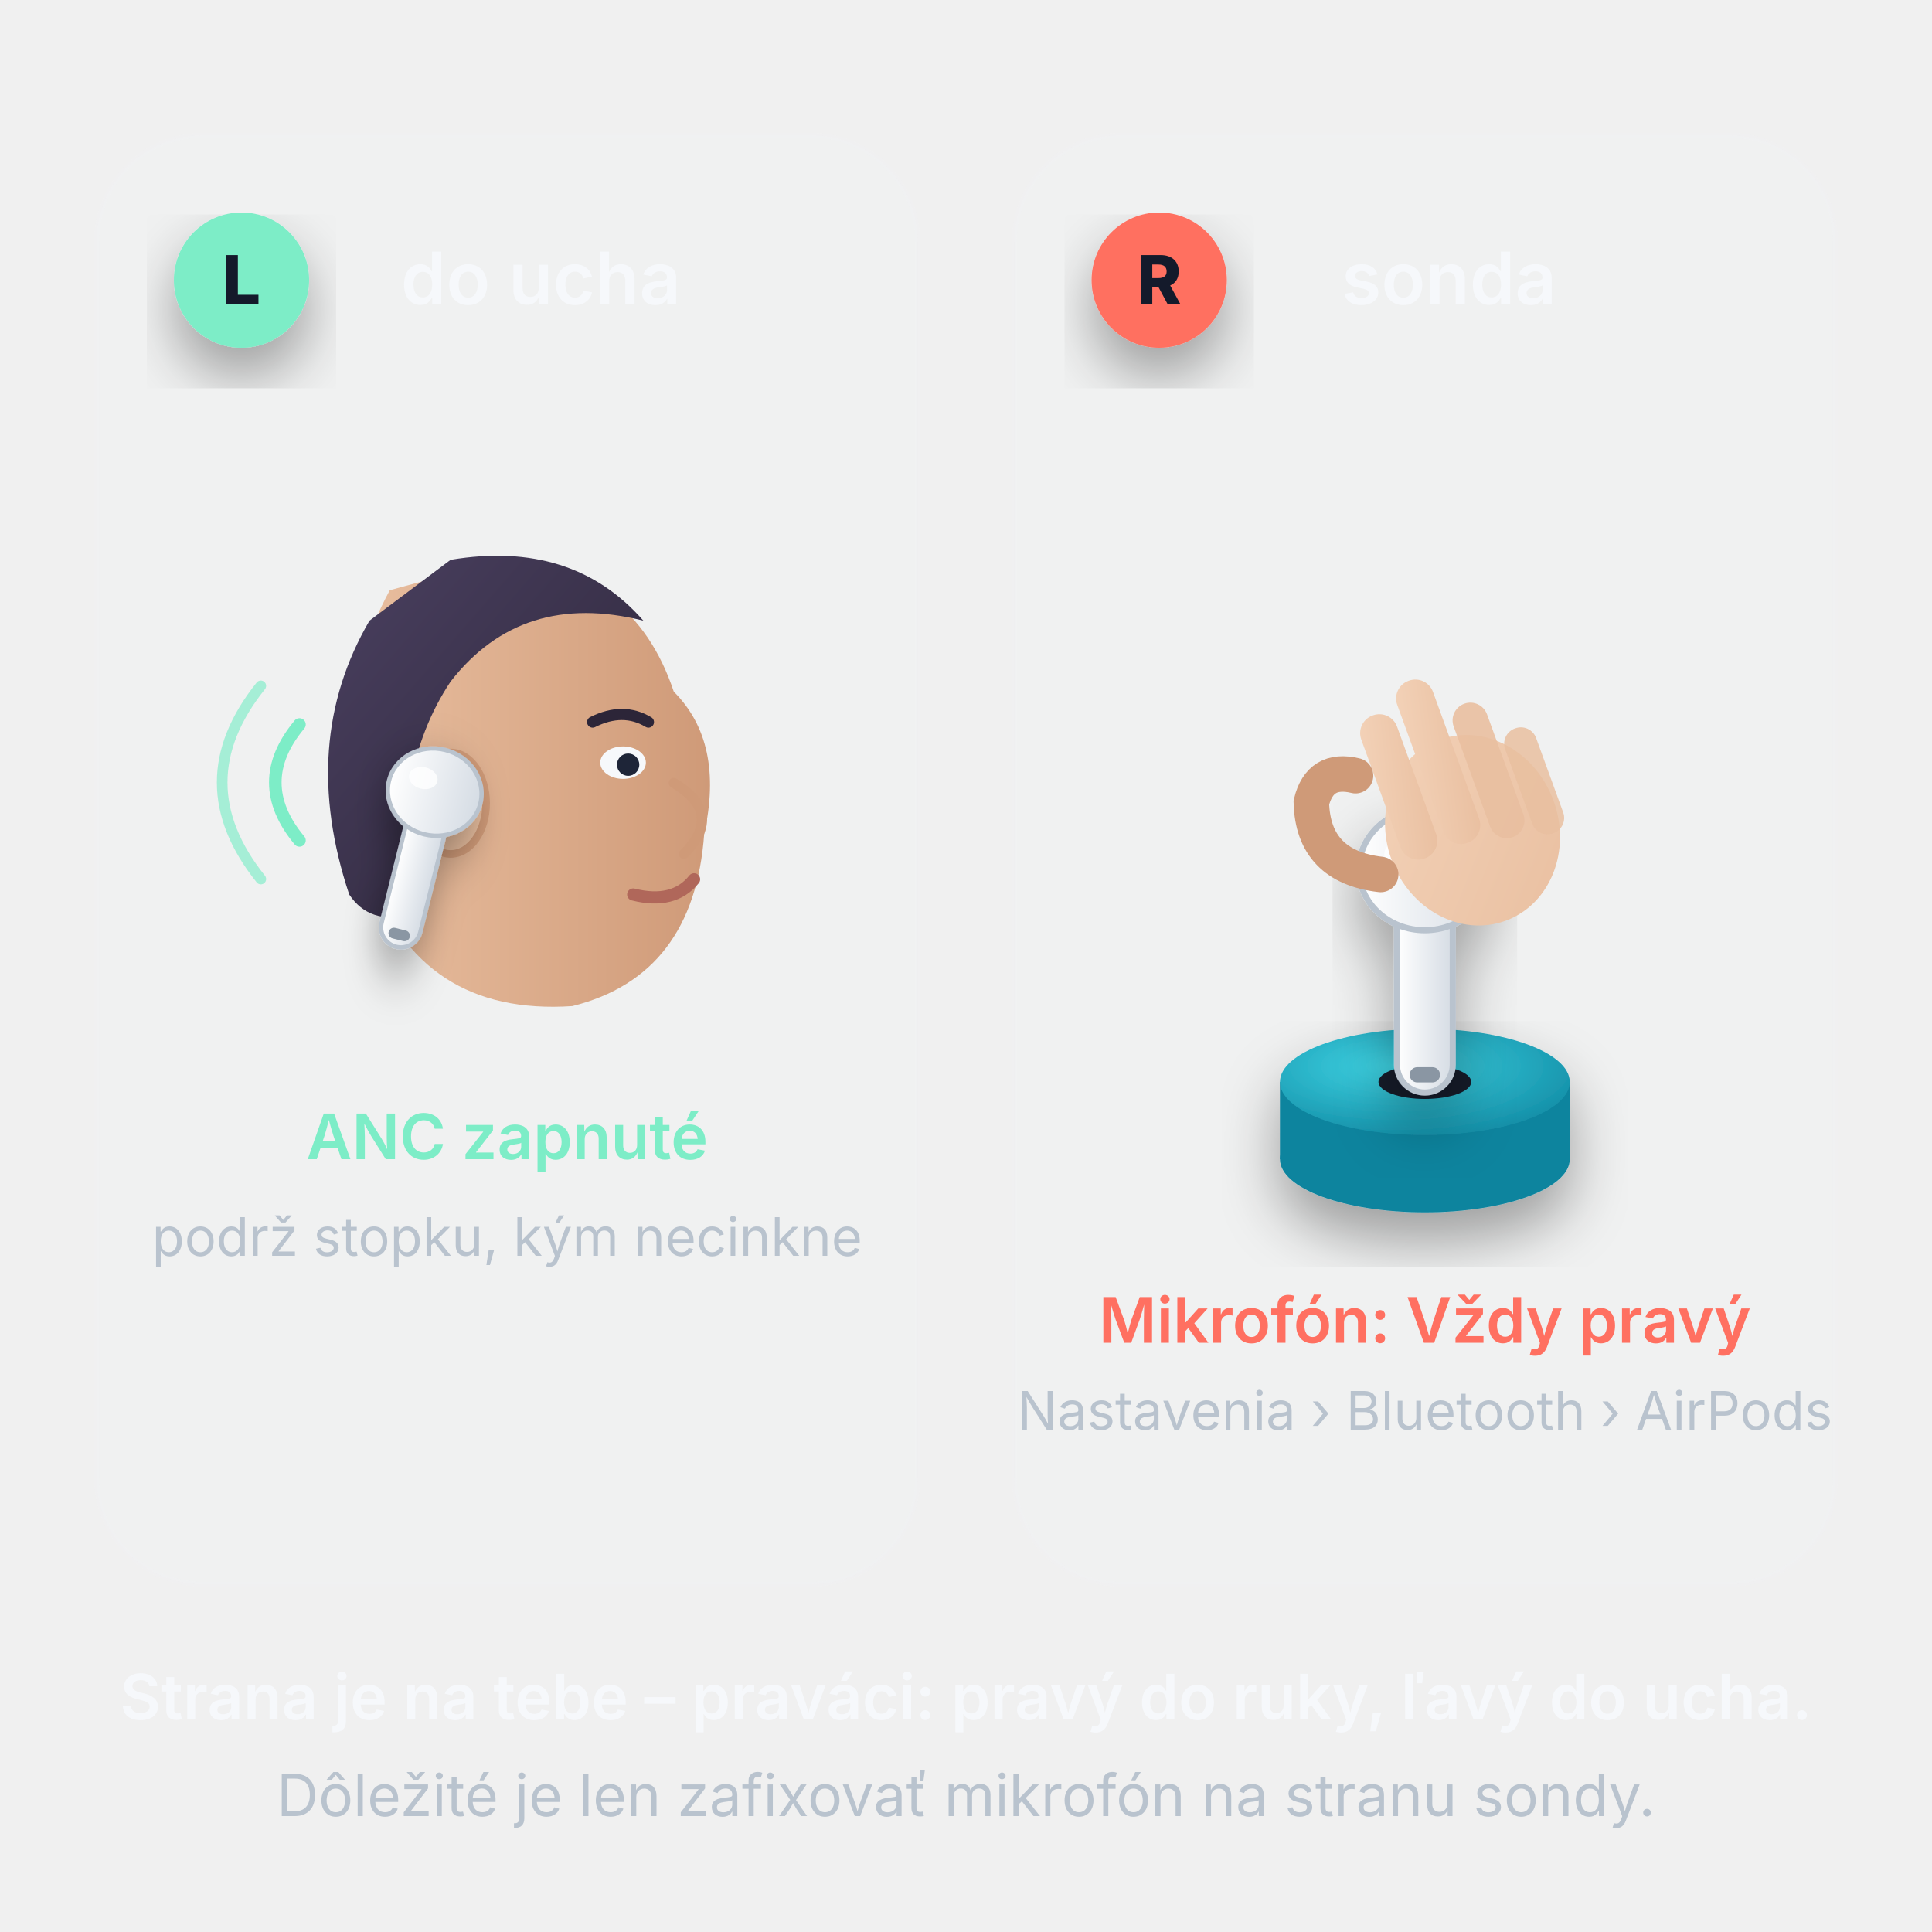
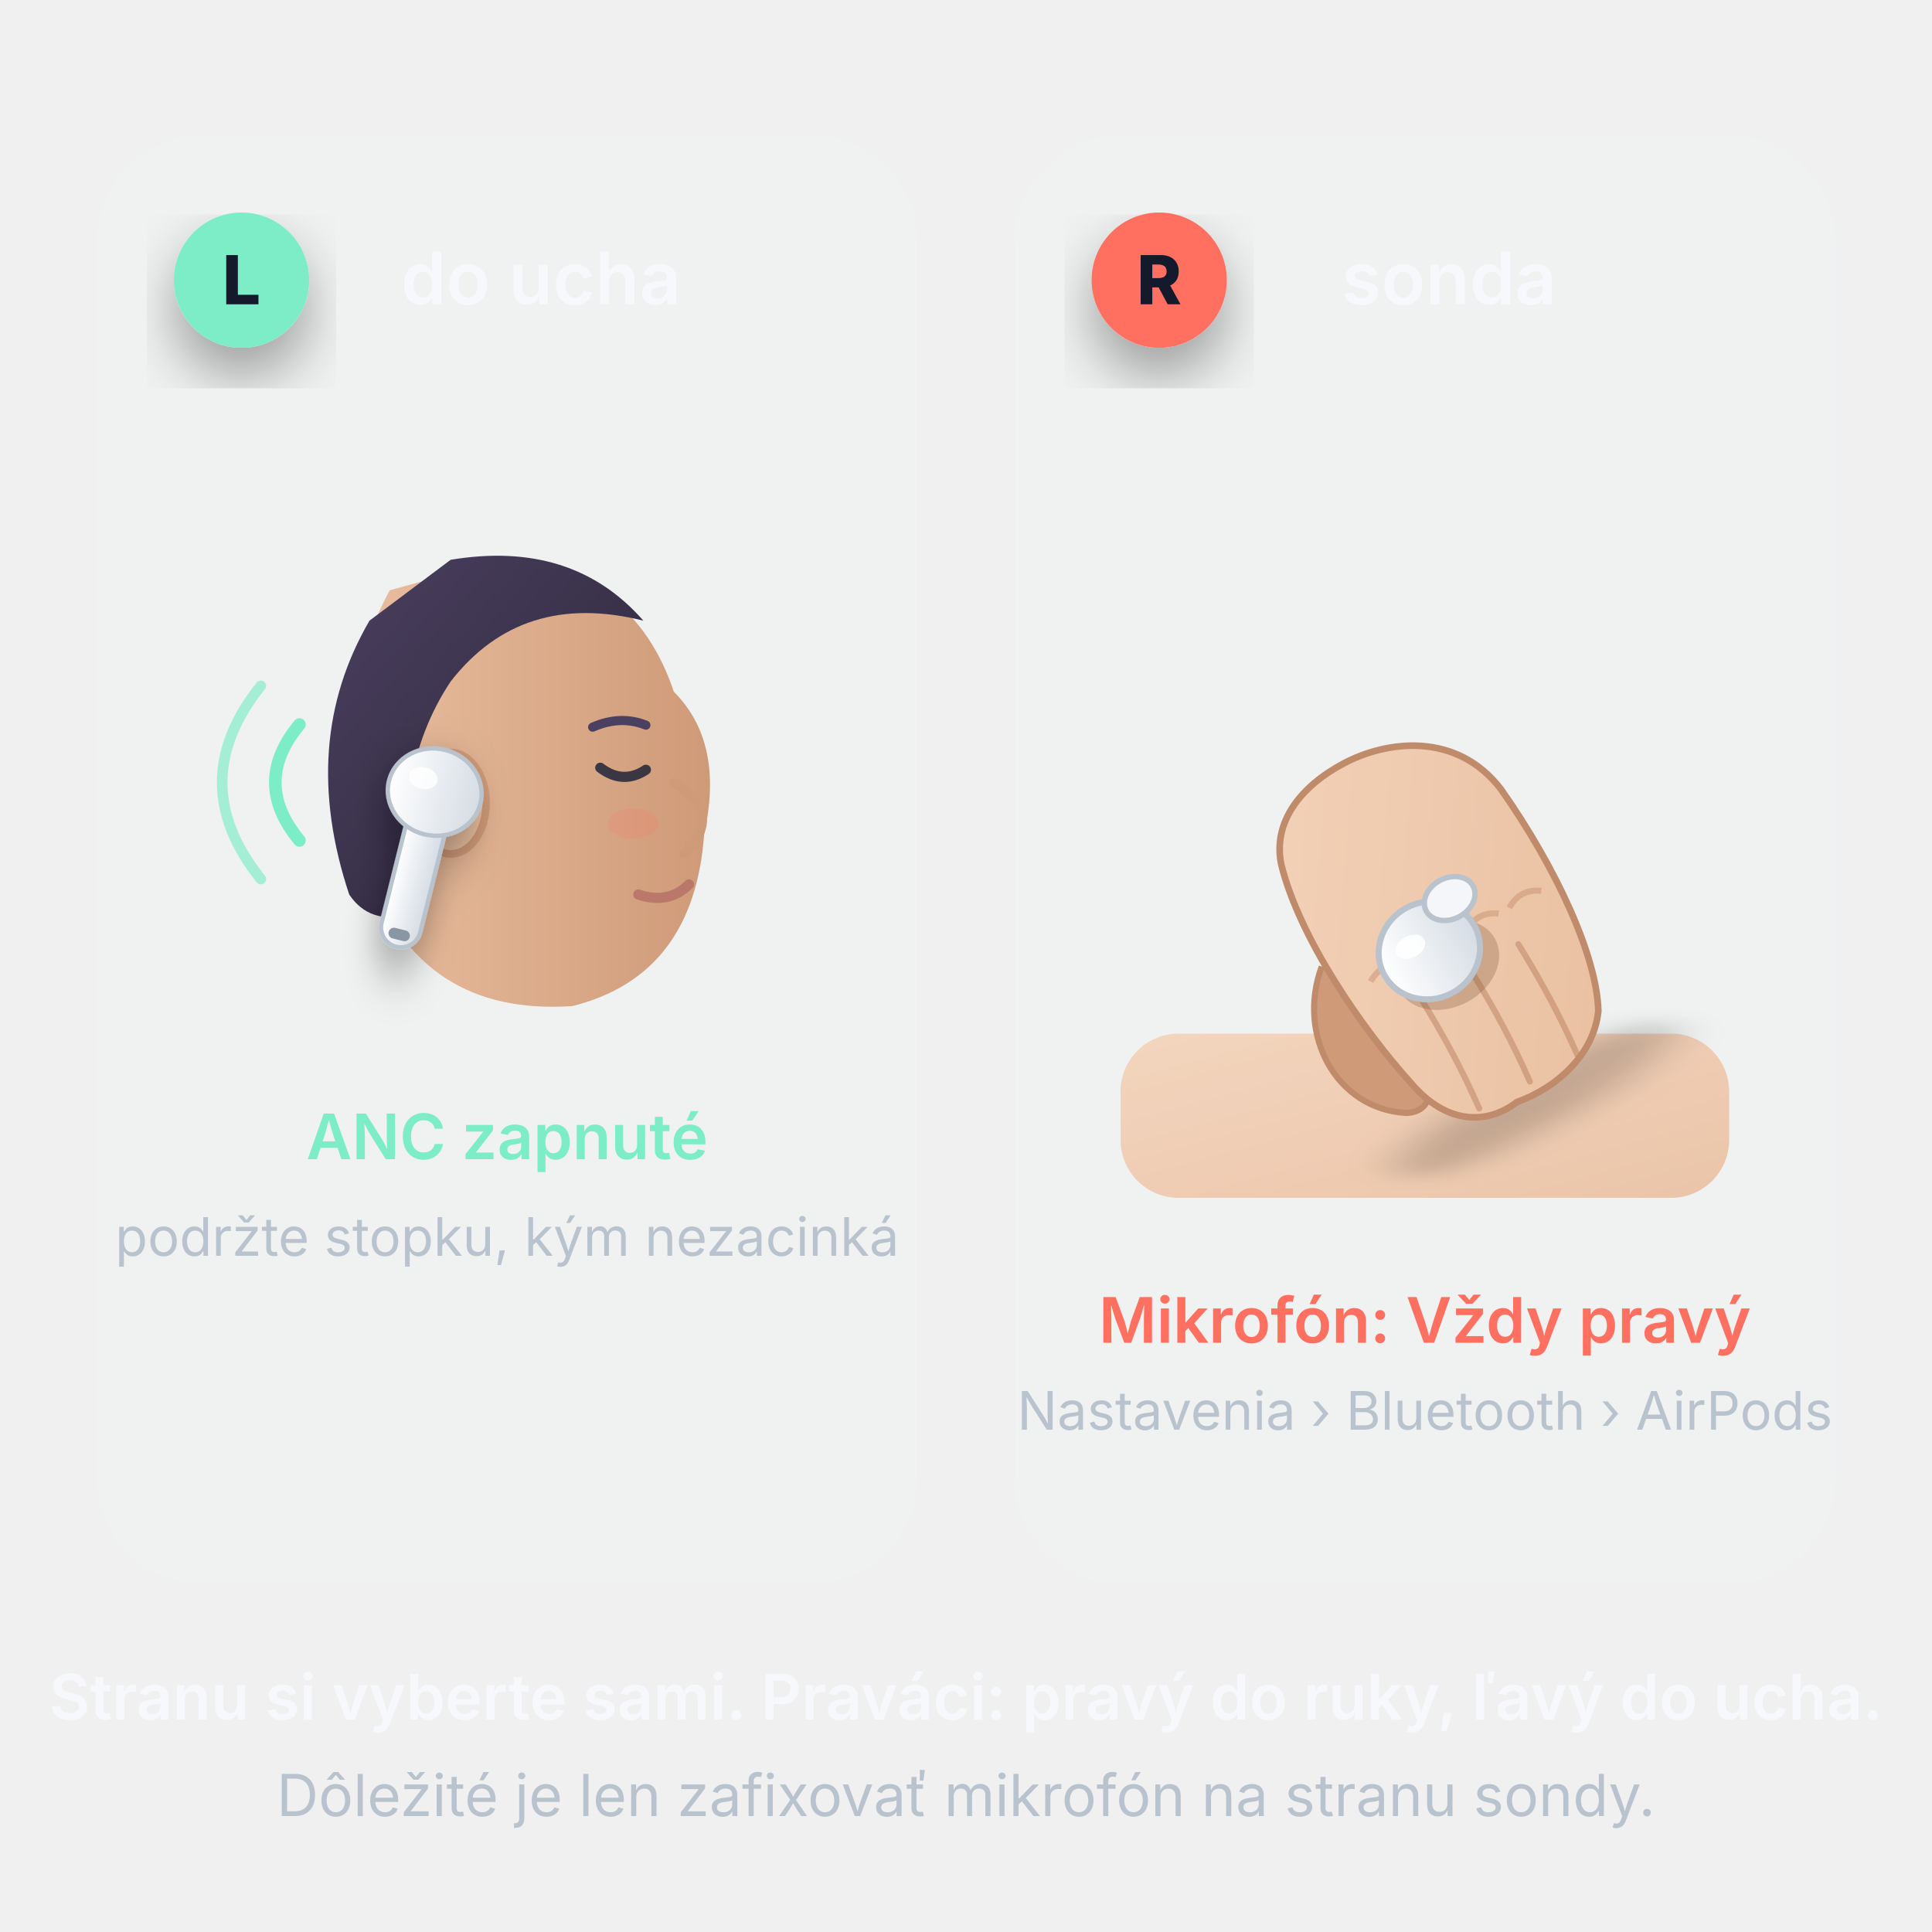
<svg xmlns="http://www.w3.org/2000/svg" viewBox="0 0 400 400" width="400" height="400">
  <defs>
    <filter id="glow" x="-50%" y="-50%" width="200%" height="200%">
      <feGaussianBlur stdDeviation="8" result="b" />
      <feMerge>
        <feMergeNode in="b" />
        <feMergeNode in="SourceGraphic" />
      </feMerge>
    </filter>
    <filter id="soft" x="-50%" y="-50%" width="200%" height="200%">
      <feGaussianBlur stdDeviation="3" />
    </filter>
    <filter id="shadow" x="-20%" y="-20%" width="140%" height="150%">
      <feDropShadow dx="0" dy="6" stdDeviation="6" flood-color="#000" flood-opacity="0.35" />
    </filter>
    <linearGradient id="skin" x1="0" y1="0" x2="1" y2="1">
      <stop offset="0" stop-color="#F3D2B8" />
      <stop offset="1" stop-color="#E9BFA0" />
    </linearGradient>
    <linearGradient id="skinSide" x1="0" y1="0" x2="1" y2="0">
      <stop offset="0" stop-color="#E9BFA0" />
      <stop offset="1" stop-color="#CF9A78" />
    </linearGradient>
    <linearGradient id="shirt" x1="0" y1="0" x2="0" y2="1">
      <stop offset="0" stop-color="#5F82A6" />
      <stop offset="1" stop-color="#355270" />
    </linearGradient>
    <linearGradient id="hair" x1="0" y1="0" x2="1" y2="1">
      <stop offset="0" stop-color="#4A4060" />
      <stop offset="1" stop-color="#2C2538" />
    </linearGradient>
    <linearGradient id="teal" x1="0" y1="0" x2="1" y2="1">
      <stop offset="0" stop-color="#40D6E6" />
      <stop offset="1" stop-color="#0D849E" />
    </linearGradient>
    <linearGradient id="coral" x1="0" y1="0" x2="1" y2="1">
      <stop offset="0" stop-color="#FF7061" />
      <stop offset="1" stop-color="#C7333D" />
    </linearGradient>
    <linearGradient id="screen" x1="0" y1="0" x2="0" y2="1">
      <stop offset="0" stop-color="#1B2B45" />
      <stop offset="1" stop-color="#0B1426" />
    </linearGradient>
    <linearGradient id="pod" x1="0" y1="0" x2="1" y2="0">
      <stop offset="0" stop-color="#FFFFFF" />
      <stop offset="1" stop-color="#D5DCE4" />
    </linearGradient>
    <radialGradient id="capTop" cx="0.4" cy="0.35" r="0.8">
      <stop offset="0" stop-color="#40D6E6" />
      <stop offset="1" stop-color="#0D849E" />
    </radialGradient>
  </defs>
  <rect x="20" y="28" width="170" height="300" rx="22" fill="#F6F8FB" opacity="0.06" />
  <rect x="20" y="28" width="170" height="300" rx="22" fill="none" stroke="#F6F8FB" stroke-opacity="0.08" />
  <rect x="210" y="28" width="170" height="300" rx="22" fill="#F6F8FB" opacity="0.06" />
  <rect x="210" y="28" width="170" height="300" rx="22" fill="none" stroke="#F6F8FB" stroke-opacity="0.08" />
  <circle cx="50" cy="58" r="14" fill="#7DEDC7" filter="url(#shadow)" />
  <text x="50" y="63" fill="#141A2B" font-family="-apple-system, Inter, Helvetica, Arial, sans-serif" font-size="14" font-weight="800" text-anchor="middle">L</text>
  <text x="112" y="63" fill="#F6F8FB" font-family="-apple-system, Inter, Helvetica, Arial, sans-serif" font-size="15" font-weight="600" text-anchor="middle">do ucha</text>
  <circle cx="240" cy="58" r="14" fill="#FF7061" filter="url(#shadow)" />
  <text x="240" y="63" fill="#141A2B" font-family="-apple-system, Inter, Helvetica, Arial, sans-serif" font-size="14" font-weight="800" text-anchor="middle">R</text>
  <text x="300" y="63" fill="#F6F8FB" font-family="-apple-system, Inter, Helvetica, Arial, sans-serif" font-size="15" font-weight="600" text-anchor="middle">sonda</text>
  <g transform="translate(108 160) scale(1.05)">
    <path d="M-26 -36 Q-40 -10 -30 20 Q-20 48 10 46 Q34 40 36 12 Q40 -6 30 -16 Q22 -40 -4 -42 Z" fill="url(#skinSide)" />
    <path d="M-30 -30 Q-44 -6 -34 24 Q-30 30 -22 28 Q-26 0 -14 -18 Q0 -36 24 -30 Q10 -46 -14 -42 Z" fill="url(#hair)" />
    <ellipse cx="-14" cy="6" rx="7" ry="10" fill="#E9BFA0" stroke="#CF9A78" stroke-width="1.5" />
    <path d="M-15 2 q3 4 0 9" stroke="#CF9A78" stroke-width="1.5" fill="none" />
-     <ellipse cx="20" cy="-2" rx="4.5" ry="3.2" fill="#F6F8FB" />
-     <circle cx="21" cy="-1.6" r="2.2" fill="#1E2538" />
-     <path d="M14 -10 q6 -3 11 0" stroke="#2C2538" stroke-width="2.2" fill="none" stroke-linecap="round" />
+     <path d="M15.5 -1 q4.5 3.4 9 0.4" stroke="#1E2538" stroke-width="2" fill="none" stroke-linecap="round" opacity="0.85" />
+     <path d="M14 -9 q5.5 -2.4 10.5 -0.4" stroke="#4A4060" stroke-width="1.8" fill="none" stroke-linecap="round" />
+     <ellipse cx="22" cy="10" rx="5" ry="3" fill="#FF7061" opacity="0.18" />
    <path d="M30 2 q10 6 2 14" stroke="#CF9A78" stroke-width="2" fill="none" stroke-linecap="round" />
-     <path d="M22 24 q8 2 12 -3" stroke="#B0675A" stroke-width="2.4" fill="none" stroke-linecap="round" />
+     <path d="M23 24 q6 2 10 -2" stroke="#B9786A" stroke-width="2" fill="none" stroke-linecap="round" />
  </g>
  <g transform="translate(90 164) rotate(14) scale(0.75)" filter="url(#shadow)">
    <rect x="-5.5" y="4" width="11" height="40" rx="5.5" fill="url(#pod)" stroke="#B9C3CE" stroke-width="1.2" />
    <ellipse cx="0" cy="0" rx="13" ry="12" fill="url(#pod)" stroke="#B9C3CE" stroke-width="1.2" />
    <ellipse cx="-4" cy="-3" rx="4" ry="3" fill="#FFFFFF" opacity="0.8" />
    <rect x="-3" y="39" width="6" height="3" rx="1.5" fill="#8A96A3" />
  </g>
  <path d="M62 150 q-10 12 0 24" stroke="#7DEDC7" stroke-width="2.6" fill="none" stroke-linecap="round" />
  <path d="M54 142 q-16 20 0 40" stroke="#7DEDC7" stroke-width="2.2" fill="none" stroke-linecap="round" opacity="0.65" />
  <text x="105" y="240" fill="#7DEDC7" font-family="-apple-system, Inter, Helvetica, Arial, sans-serif" font-size="13" font-weight="600" text-anchor="middle">ANC zapnuté</text>
-   <text x="105" y="260" fill="#B9C3CE" font-family="-apple-system, Inter, Helvetica, Arial, sans-serif" font-size="11" font-weight="400" text-anchor="middle">podrž stopku, kým necinkne</text>
-   <g transform="translate(295 240)" filter="url(#shadow)">
-     <ellipse cx="0" cy="0" rx="30" ry="11" fill="#0D849E" />
-     <rect x="-30" y="-16" width="60" height="16" fill="#0D849E" />
-     <ellipse cx="0" cy="-16" rx="30" ry="11" fill="url(#capTop)" />
-     <ellipse cx="0" cy="-16" rx="9.6" ry="3.52" fill="#141A2B" />
-   </g>
-   <g transform="translate(295 180) rotate(0) scale(1.05)" filter="url(#shadow)">
-     <rect x="-5.5" y="4" width="11" height="40" rx="5.5" fill="url(#pod)" stroke="#B9C3CE" stroke-width="1.2" />
-     <ellipse cx="0" cy="0" rx="13" ry="12" fill="url(#pod)" stroke="#B9C3CE" stroke-width="1.2" />
-     <ellipse cx="-4" cy="-3" rx="4" ry="3" fill="#FFFFFF" opacity="0.8" />
-     <rect x="-3" y="39" width="6" height="3" rx="1.5" fill="#8A96A3" />
-   </g>
-   <g transform="translate(302 164) rotate(-20) scale(1.05)">
-     <ellipse cx="0" cy="8" rx="17" ry="19" fill="url(#skin)" />
-     <rect x="-14.5" y="-20" width="7.5" height="30" rx="3.7" fill="url(#skin)" />
-     <rect x="-5.5" y="-24" width="7.5" height="34" rx="3.7" fill="url(#skin)" />
-     <rect x="3.5" y="-16" width="7" height="28" rx="3.5" fill="#E9BFA0" opacity="0.9" />
-     <rect x="11.5" y="-8" width="6.5" height="22" rx="3.2" fill="#E9BFA0" opacity="0.85" />
-     <path d="M-20 10 q-12 -6 -8 -18 q4 -6 10 -2" stroke="#CF9A78" stroke-width="7" fill="none" stroke-linecap="round" />
+   <text x="105" y="260" fill="#B9C3CE" font-family="-apple-system, Inter, Helvetica, Arial, sans-serif" font-size="11" font-weight="400" text-anchor="middle">podržte stopku, kým nezacinká</text>
+   <rect x="232" y="214" width="126" height="34" rx="12" fill="url(#skin)" opacity="0.9" />
+   <g transform="translate(298 190) rotate(-28) scale(1.25)">
+     <ellipse cx="0" cy="34" rx="26" ry="5" fill="#000" opacity="0.18" filter="url(#soft)" />
+     <path d="M-21 -2 C-30 6 -30 20 -20 26 C-16 28 -13 24 -14 18" fill="#CF9A78" stroke="#C08B6A" stroke-width="1" />
+     <path d="M-19 -20 C-22 -8 -20 10 -17 22 C-15 31 -9 34 -3 33 C4 34 12 32 16 26 C20 18 21 2 19 -14 C17 -26 6 -30 -2 -30 C-10 -30 -17 -27 -19 -20 Z" fill="url(#skin)" stroke="#C08B6A" stroke-width="1.1" />
+     <path d="M-9 10 C-8.5 18 -8.5 24 -9 31" stroke="#C08B6A" stroke-width="1" fill="none" stroke-linecap="round" opacity="0.6" />
+     <path d="M0.5 10 C1.0 18 1.0 24 0.5 31" stroke="#C08B6A" stroke-width="1" fill="none" stroke-linecap="round" opacity="0.6" />
+     <path d="M9.5 10 C10.0 18 10.0 24 9.5 31" stroke="#C08B6A" stroke-width="1" fill="none" stroke-linecap="round" opacity="0.6" />
+     <path d="M-15 4 q3 -2 6 0" stroke="#C08B6A" stroke-width="1" fill="none" opacity="0.45" />
+     <path d="M-6 4 q3 -2 6 0" stroke="#C08B6A" stroke-width="1" fill="none" opacity="0.45" />
+     <path d="M3 4 q3 -2 6 0" stroke="#C08B6A" stroke-width="1" fill="none" opacity="0.45" />
+     <path d="M11 4 q3 -2 6 0" stroke="#C08B6A" stroke-width="1" fill="none" opacity="0.45" />
+     <g transform="translate(-4 4)">
+       <ellipse cx="1.5" cy="3.5" rx="9" ry="7" fill="#7A4E36" opacity="0.28" />
+       <ellipse cx="0" cy="0" rx="8.5" ry="8" fill="url(#pod)" stroke="#B9C3CE" stroke-width="1" />
+       <ellipse cx="7" cy="-6" rx="4.4" ry="3.4" fill="#F4F6F9" stroke="#B9C3CE" stroke-width="0.9" />
+       <ellipse cx="-2.5" cy="-2" rx="2.6" ry="1.8" fill="#fff" opacity="0.9" />
+     </g>
  </g>
  <text x="295" y="278" fill="#FF7061" font-family="-apple-system, Inter, Helvetica, Arial, sans-serif" font-size="13" font-weight="600" text-anchor="middle">Mikrofón: Vždy pravý</text>
  <text x="295" y="296" fill="#B9C3CE" font-family="-apple-system, Inter, Helvetica, Arial, sans-serif" font-size="11" font-weight="400" text-anchor="middle">Nastavenia › Bluetooth › AirPods</text>
-   <text x="200" y="356" fill="#F6F8FB" font-family="-apple-system, Inter, Helvetica, Arial, sans-serif" font-size="13" font-weight="600" text-anchor="middle">Strana je na tebe – praváci: pravý do ruky, ľavý do ucha.</text>
+   <text x="200" y="356" fill="#F6F8FB" font-family="-apple-system, Inter, Helvetica, Arial, sans-serif" font-size="13" font-weight="600" text-anchor="middle">Stranu si vyberte sami. Praváci: pravý do ruky, ľavý do ucha.</text>
  <text x="200" y="376" fill="#B9C3CE" font-family="-apple-system, Inter, Helvetica, Arial, sans-serif" font-size="12" font-weight="400" text-anchor="middle">Dôležité je len zafixovať mikrofón na stranu sondy.</text>
</svg>
